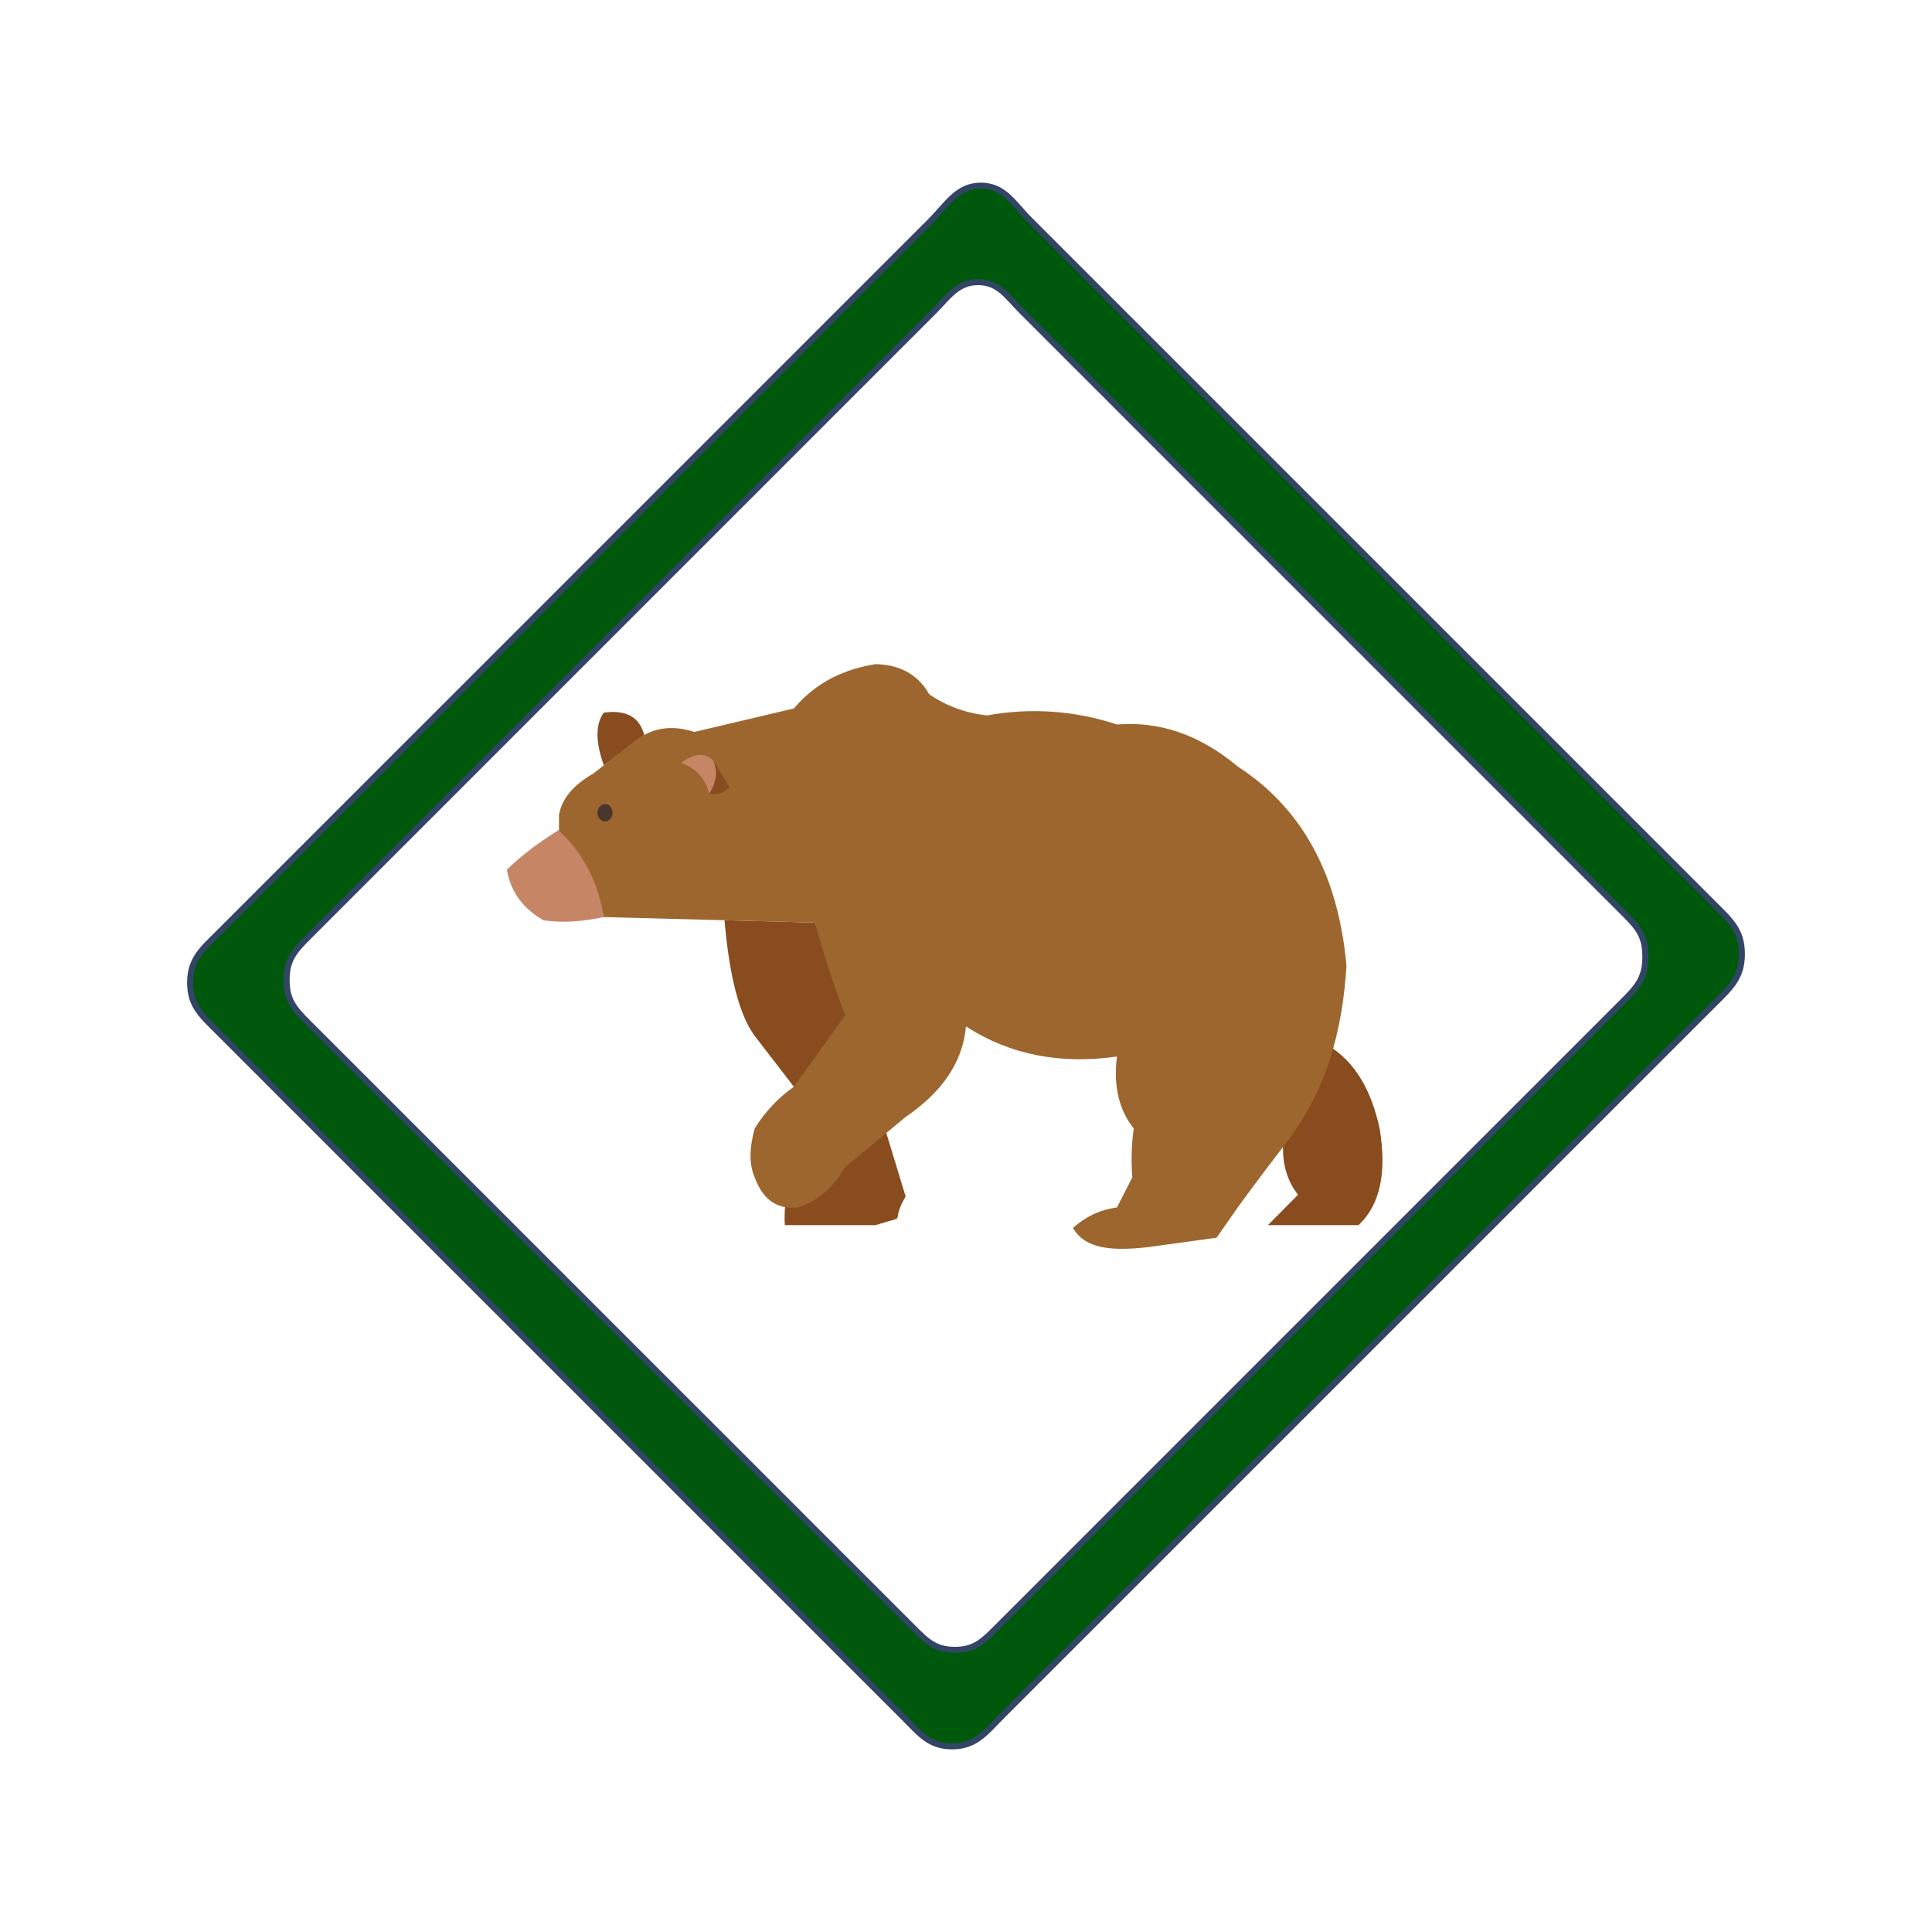
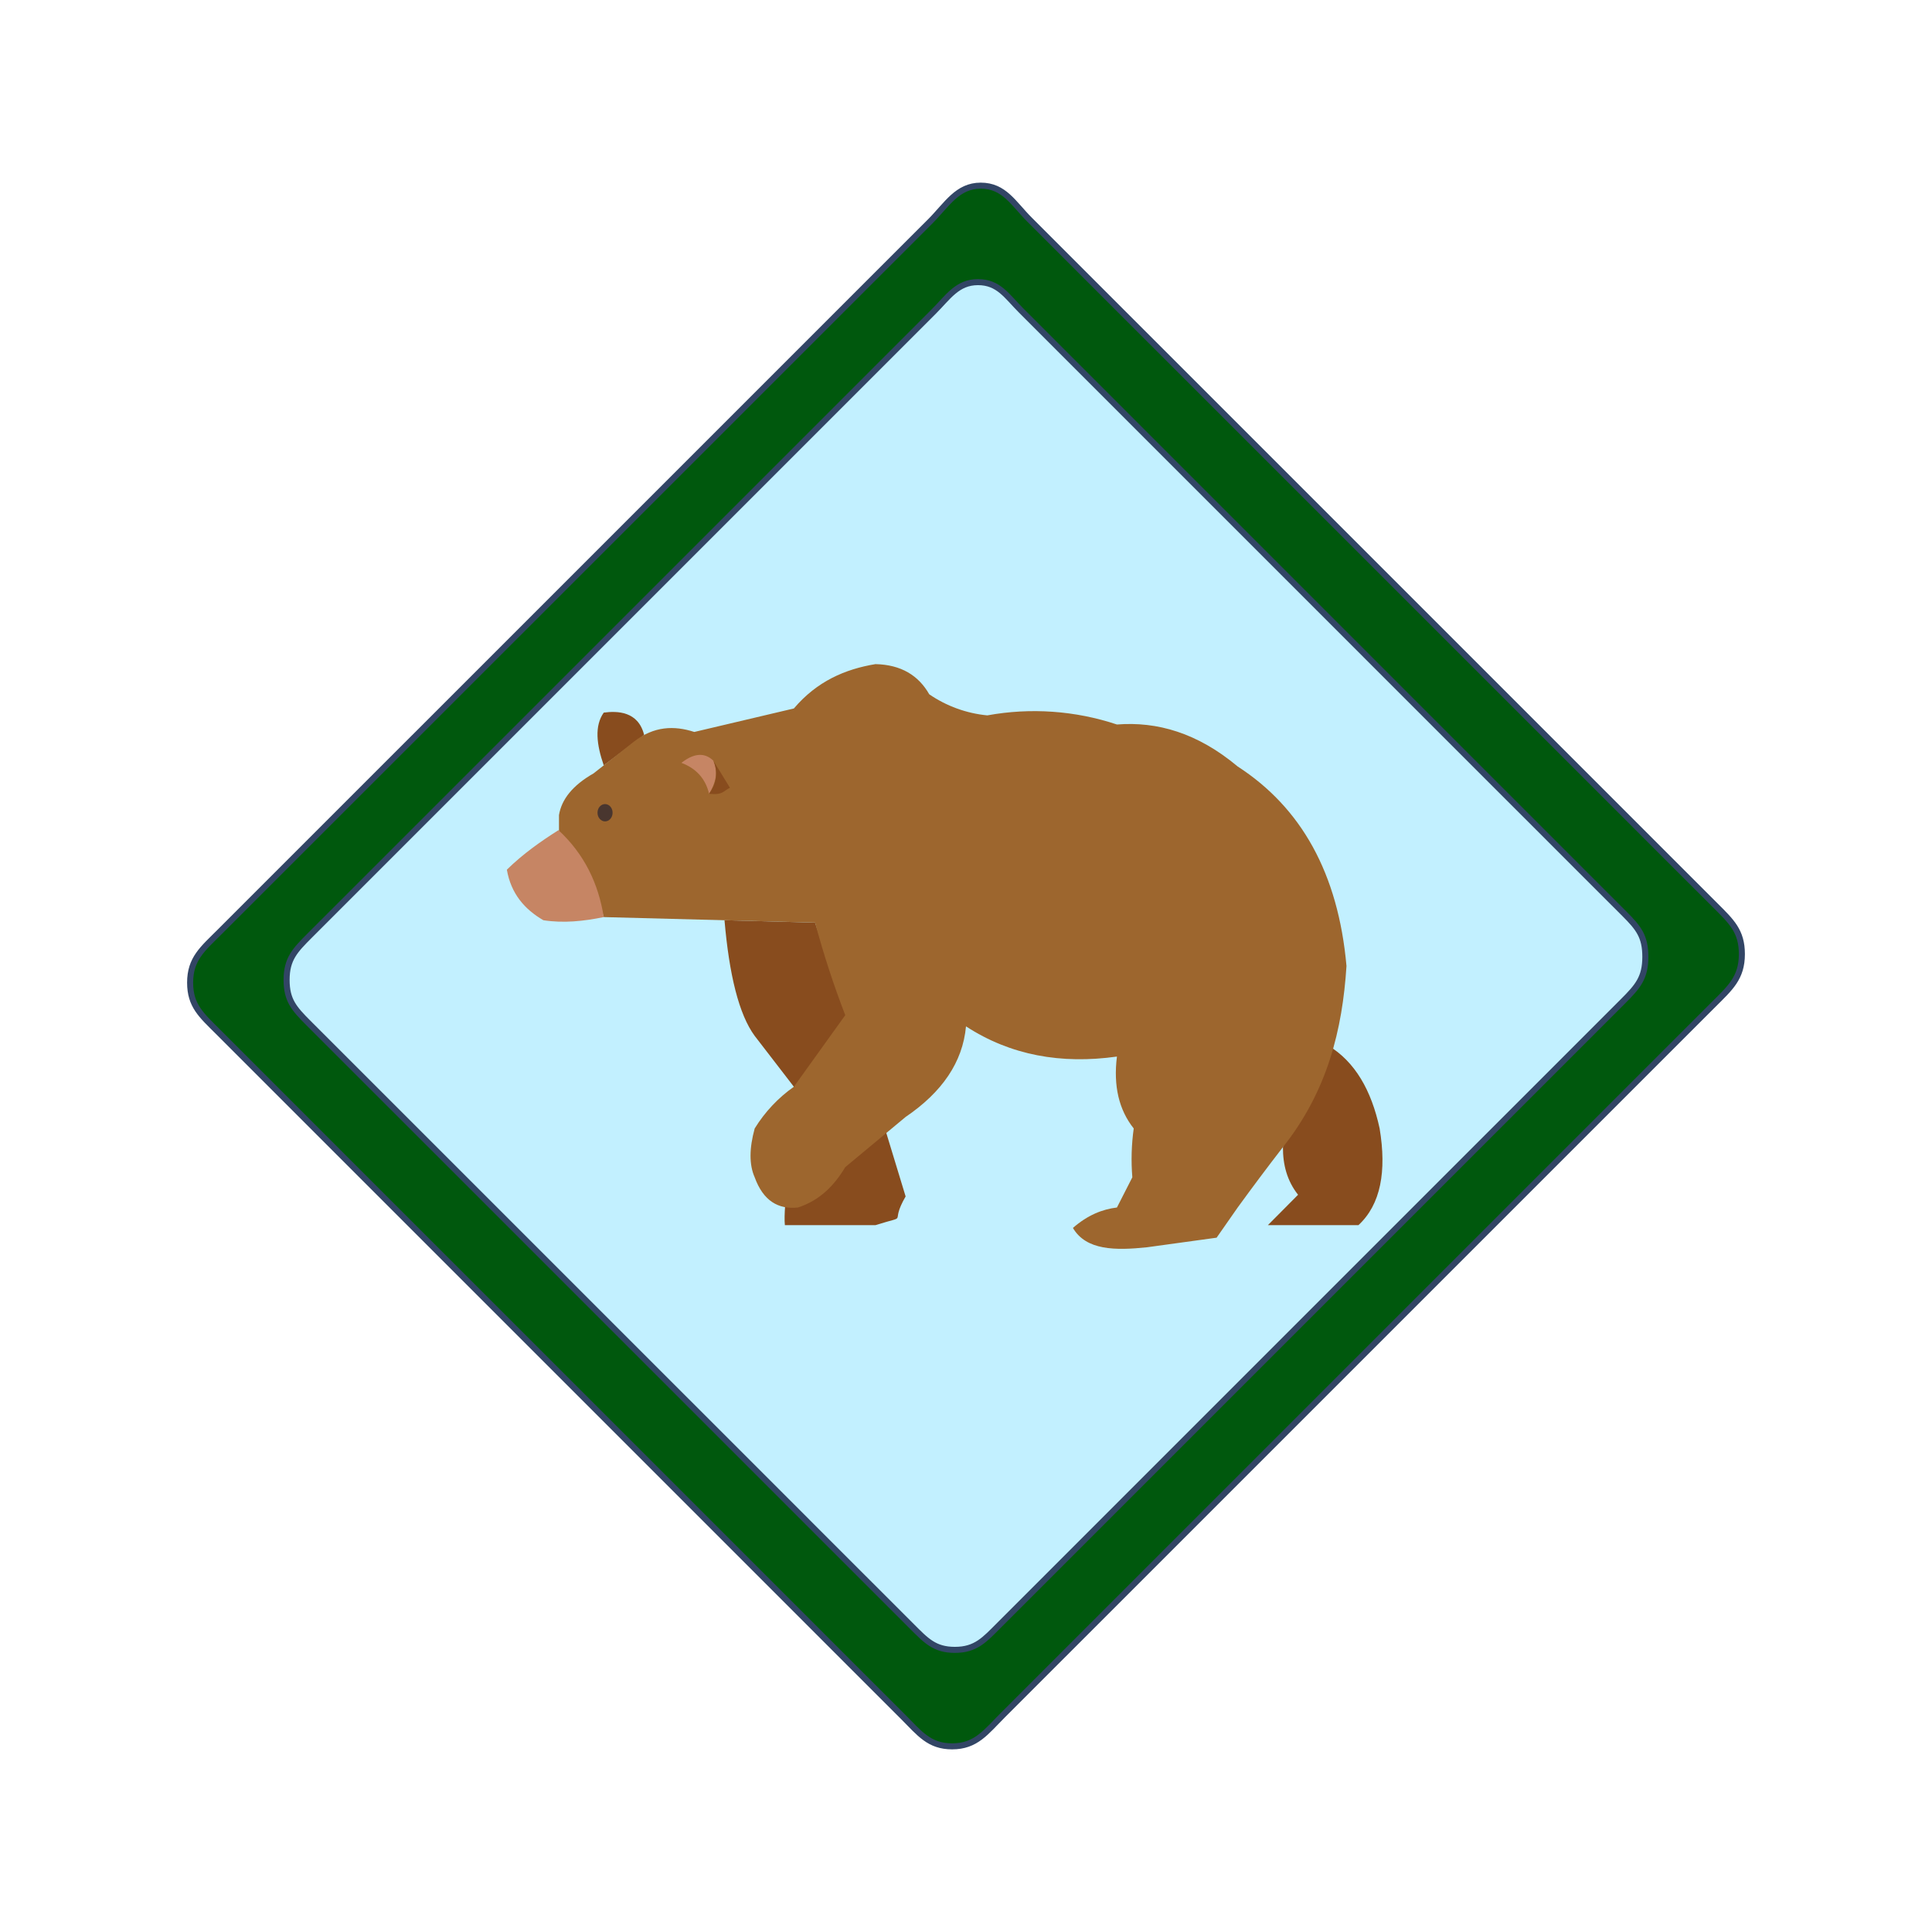
<svg xmlns="http://www.w3.org/2000/svg" xml:space="preserve" fill-rule="evenodd" clip-rule="evenodd" viewBox="0 0 64 64">
+   <g id="blue">
+     <path fill="#c2f0ff" d="M32.396 9.346c.685 0 .952.461 1.428.937l1.427 1.428 1.428 1.427 1.427 1.428 5.71 5.71 5.71 5.711 1.428 1.427 1.427 1.428 1.428 1.427c.476.476.695.755.695 1.428 0 .695-.251.983-.743 1.475l-2.95 2.951-1.476 1.475L37.533 49.4l-2.95 2.951-1.476 1.475c-.491.492-.779.828-1.475.828-.673 0-.952-.305-1.427-.78l-2.856-2.855-1.427-1.428-5.711-5.71-5.71-5.71-4.283-4.282c-.476-.476-.724-.755-.724-1.428 0-.695.28-.983.772-1.475l20.655-20.655c.492-.492.791-.985 1.475-.985Z" />
+   </g>
  <g id="brown">
    <path fill="#884c1e" d="M21.338 24.347c-.195-.791-.893-.8-1.338-.741-.312.441-.239 1.057 0 1.748l1.338-1.007Z" />
    <path fill="#884c1e" d="M24 30.484c.156 1.808.478 3.122 1 3.831L26.298 36c-.056 2.235-.365 3.937-.298 4.585h3c1.18-.372.43.031 1-.951l-.64-2.102L27 30.563l-3-.079Z" />
    <path fill="#884c1e" d="M42.499 38 44 34.636c.885.534 1.428 1.479 1.702 2.746.235 1.419.039 2.516-.702 3.203h-3l1-1.007c-.364-.46-.504-.995-.501-1.578Z" />
-     <path fill="#9d662e" d="m20 30.38 7 .183a30.453 30.453 0 0 0 1 3.066L26.298 36A4.723 4.723 0 0 0 25 37.382c-.181.66-.185 1.202 0 1.618.285.784.784 1.07 1.435 1 .728-.239 1.203-.732 1.565-1.337L30 37c1.208-.82 1.891-1.814 2-3 1.478.961 3.156 1.259 5 1-.123.979.069 1.769.556 2.382A7.367 7.367 0 0 0 37.51 39L37 40c-.486.059-.972.252-1.458.677.438.748 1.408.75 2.458.64L40.302 41 41 40a82.24 82.24 0 0 1 1.499-2c1.476-1.859 1.971-3.897 2.105-6-.273-3.069-1.5-5.248-3.604-6.609-1.333-1.115-2.667-1.496-4-1.391a8.68 8.68 0 0 0-4.295-.302A4.104 4.104 0 0 1 30.783 23c-.358-.629-.937-.981-1.783-1-1.008.167-1.938.569-2.702 1.469L23 24.247c-.667-.216-1.333-.196-2 .32l-1.338 1.053c-.696.397-1.059.861-1.145 1.38v.588c.752.93 1.22 1.861 1.483 2.792Z" />
+     <path fill="#9d662e" d="m20 30.38 7 .183a30.558 30.558 0 0 0 1 3.066L26.298 36A4.714 4.714 0 0 0 25 37.382c-.181.66-.185 1.202 0 1.618.285.784.784 1.07 1.435 1 .728-.239 1.203-.732 1.565-1.337L30 37c1.208-.82 1.891-1.814 2-3 1.478.961 3.156 1.259 5 1-.123.979.069 1.769.556 2.382A7.36 7.36 0 0 0 37.51 39L37 40c-.486.059-.972.252-1.458.677.438.748 1.408.75 2.458.64L40.302 41 41 40c.49-.674.989-1.341 1.499-2 1.476-1.859 1.971-3.897 2.105-6-.273-3.069-1.5-5.248-3.604-6.609-1.333-1.115-2.667-1.496-4-1.391a8.673 8.673 0 0 0-4.295-.302A4.107 4.107 0 0 1 30.783 23c-.358-.629-.937-.981-1.783-1-1.008.167-1.938.569-2.702 1.469L23 24.247c-.667-.216-1.333-.196-2 .32l-1.338 1.053c-.696.397-1.059.861-1.145 1.38v.588c.752.93 1.22 1.861 1.483 2.792Z" />
    <path fill="#c68564" d="M18.5 27.5c-.586.372-1.164.776-1.71 1.309.139.8.591 1.315 1.21 1.675.667.103 1.333.033 2-.104-.176-1.113-.644-2.088-1.5-2.88Z" />
    <path fill="#c68564" d="M22.572 25.27c.391-.303.75-.369 1.058-.072.141.303.128.657-.141 1.096-.117-.497-.424-.838-.917-1.024Z" />
    <path fill="#884c1e" d="m23.63 25.198.551.899c-.218.097-.225.251-.692.197.267-.37.29-.735.141-1.096Z" />
    <ellipse cx="20.043" cy="26.923" fill="#49362f" rx="0.25" ry="0.287" />
  </g>
-   <g id="blue">
+   <g id="green">
    <path fill="#00580d" fill-rule="nonzero" stroke="#324565" stroke-width="0.2px" d="M32.488 6.15c-.778 0-1.12.63-1.68 1.191l-1.681 1.68-10.085 10.085-6.724 6.723-5.042 5.042c-.56.56-.978.888-.978 1.681 0 .764.378 1.081.919 1.621l4.864 4.865 6.487 6.486 8.108 8.108 1.621 1.622 1.622 1.621c.54.541.857.975 1.621.975.793 0 1.121-.474 1.681-1.034l1.681-1.681 1.681-1.68 18.489-18.489 1.681-1.68c.56-.56.949-.889.949-1.681 0-.764-.349-1.081-.89-1.622l-1.622-1.621-1.621-1.622-14.594-14.594-1.622-1.621-3.243-3.244c-.541-.54-.843-1.131-1.622-1.131Zm-.092 3.196c.685 0 .952.461 1.428.937l1.427 1.428 1.428 1.427 1.427 1.428 5.71 5.71 5.71 5.711 1.428 1.427 1.427 1.428 1.428 1.427c.476.476.695.755.695 1.428 0 .695-.251.983-.743 1.475l-2.95 2.951-1.476 1.475L37.533 49.4l-2.95 2.951-1.476 1.475c-.491.492-.779.828-1.475.828-.673 0-.952-.305-1.427-.78l-2.856-2.855-1.427-1.428-5.711-5.71-5.71-5.71-4.283-4.282c-.476-.476-.724-.755-.724-1.428 0-.695.28-.983.772-1.475l20.655-20.655c.492-.492.791-.985 1.475-.985Z" />
  </g>
</svg>
